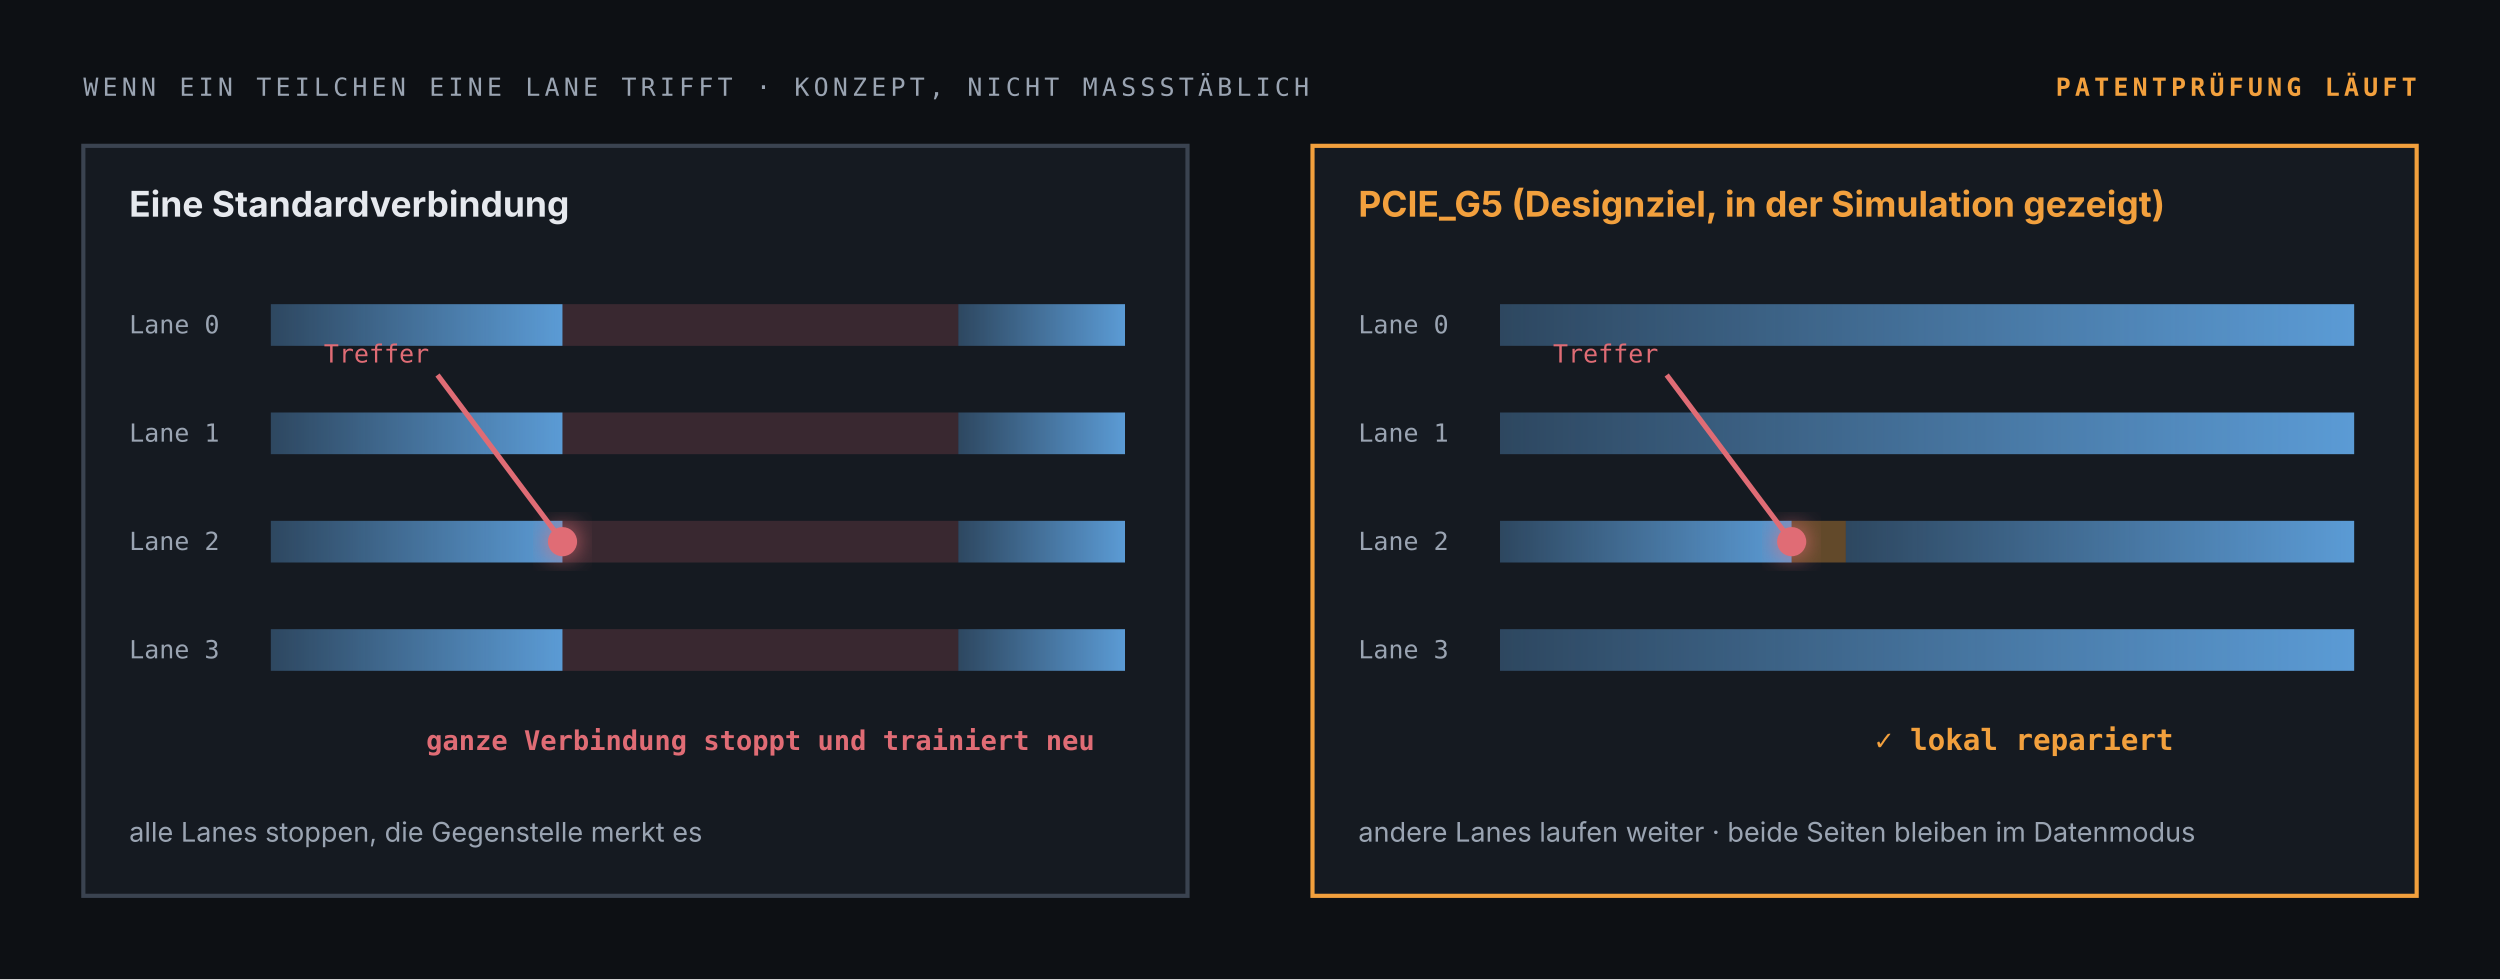
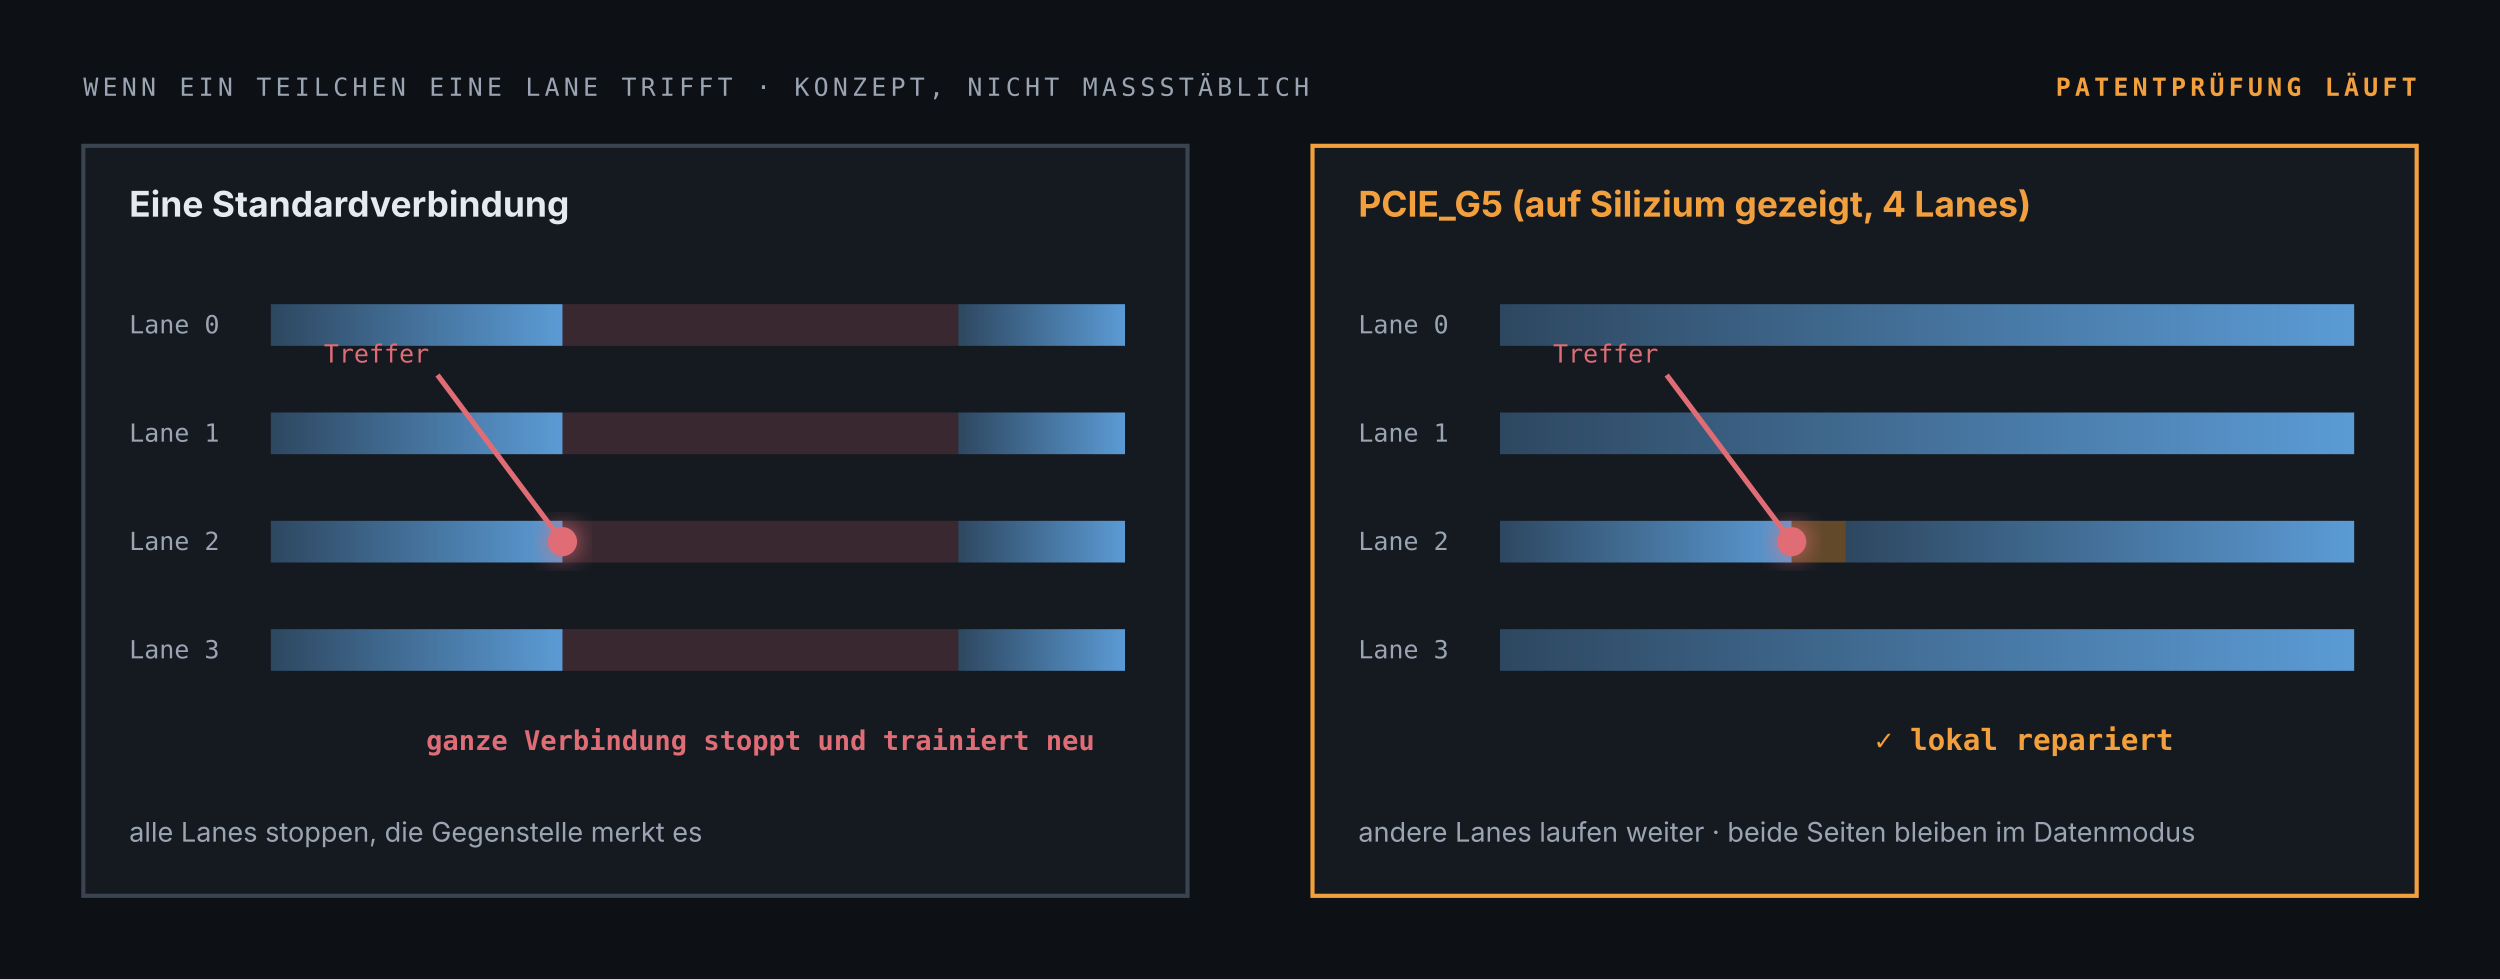
<svg xmlns="http://www.w3.org/2000/svg" viewBox="0 0 1200 470" width="1200" height="470" role="img">
  <rect width="1200" height="470" fill="#0d1014" />
  <defs>
    <filter id="glow" x="-50%" y="-50%" width="200%" height="200%">
      <feGaussianBlur stdDeviation="6" result="b" />
      <feMerge>
        <feMergeNode in="b" />
        <feMergeNode in="SourceGraphic" />
      </feMerge>
    </filter>
    <linearGradient id="gacc" x1="0" x2="1">
      <stop offset="0" stop-color="#f2a03d" stop-opacity=".5" />
      <stop offset="1" stop-color="#f2a03d" />
    </linearGradient>
    <linearGradient id="ggrey" x1="0" x2="1">
      <stop offset="0" stop-color="#59626f" stop-opacity=".5" />
      <stop offset="1" stop-color="#59626f" />
    </linearGradient>
    <linearGradient id="gblue" x1="0" x2="1">
      <stop offset="0" stop-color="#5b9bd5" stop-opacity=".35" />
      <stop offset="1" stop-color="#5b9bd5" />
    </linearGradient>
    <radialGradient id="halo">
      <stop offset="0" stop-color="#f2a03d" stop-opacity=".18" />
      <stop offset="1" stop-color="#f2a03d" stop-opacity="0" />
    </radialGradient>
    <pattern id="die" width="14" height="14" patternUnits="userSpaceOnUse">
      <path d="M14 0H0V14" fill="none" stroke="#1f2630" stroke-width="1" />
    </pattern>
  </defs>
  <text x="40" y="46" font-family="DejaVu Sans Mono, ui-monospace, Menlo, monospace" font-size="12" fill="#9aa4b2" text-anchor="start" font-weight="400" letter-spacing="2">WENN EIN TEILCHEN EINE LANE TRIFFT · KONZEPT, NICHT MASSSTÄBLICH</text>
  <text x="1160" y="46" font-family="DejaVu Sans Mono, ui-monospace, Menlo, monospace" font-size="12" fill="#f2a03d" text-anchor="end" font-weight="700" letter-spacing="2">PATENTPRÜFUNG LÄUFT</text>
  <rect x="40" y="70" width="530" height="360" fill="#151a21" stroke="#3a4350" stroke-width="2" />
  <text x="62" y="104" font-family="Inter, system-ui, -apple-system, Segoe UI, Roboto, sans-serif" font-size="17" fill="#e6e9ee" text-anchor="start" font-weight="700" letter-spacing="0">Eine Standardverbindung</text>
  <text x="62" y="160" font-family="DejaVu Sans Mono, ui-monospace, Menlo, monospace" font-size="12" fill="#9aa4b2" text-anchor="start" font-weight="400" letter-spacing="0">Lane 0</text>
  <rect x="130" y="146" width="140" height="20" fill="url(#gblue)" />
  <rect x="270" y="146" width="190" height="20" fill="#e06c75" opacity=".18" />
  <rect x="460" y="146" width="80" height="20" fill="url(#gblue)" />
  <text x="62" y="212" font-family="DejaVu Sans Mono, ui-monospace, Menlo, monospace" font-size="12" fill="#9aa4b2" text-anchor="start" font-weight="400" letter-spacing="0">Lane 1</text>
  <rect x="130" y="198" width="140" height="20" fill="url(#gblue)" />
  <rect x="270" y="198" width="190" height="20" fill="#e06c75" opacity=".18" />
  <rect x="460" y="198" width="80" height="20" fill="url(#gblue)" />
  <text x="62" y="264" font-family="DejaVu Sans Mono, ui-monospace, Menlo, monospace" font-size="12" fill="#9aa4b2" text-anchor="start" font-weight="400" letter-spacing="0">Lane 2</text>
  <rect x="130" y="250" width="140" height="20" fill="url(#gblue)" />
  <rect x="270" y="250" width="190" height="20" fill="#e06c75" opacity=".18" />
  <rect x="460" y="250" width="80" height="20" fill="url(#gblue)" />
  <text x="62" y="316" font-family="DejaVu Sans Mono, ui-monospace, Menlo, monospace" font-size="12" fill="#9aa4b2" text-anchor="start" font-weight="400" letter-spacing="0">Lane 3</text>
  <rect x="130" y="302" width="140" height="20" fill="url(#gblue)" />
  <rect x="270" y="302" width="190" height="20" fill="#e06c75" opacity=".18" />
  <rect x="460" y="302" width="80" height="20" fill="url(#gblue)" />
  <line x1="210" y1="180" x2="270" y2="260" stroke="#e06c75" stroke-width="2.5" />
  <circle cx="270" cy="260" r="7" fill="#e06c75" filter="url(#glow)" />
  <text x="206" y="174" font-family="DejaVu Sans Mono, ui-monospace, Menlo, monospace" font-size="12" fill="#e06c75" text-anchor="end" font-weight="400" letter-spacing="0">Treffer</text>
  <text x="365" y="360" font-family="DejaVu Sans Mono, ui-monospace, Menlo, monospace" font-size="13" fill="#e06c75" text-anchor="middle" font-weight="700" letter-spacing="0">ganze Verbindung stoppt und trainiert neu</text>
  <text x="62" y="404" font-family="Inter, system-ui, -apple-system, Segoe UI, Roboto, sans-serif" font-size="13" fill="#9aa4b2" text-anchor="start" font-weight="400" letter-spacing="0">alle Lanes stoppen, die Gegenstelle merkt es</text>
  <rect x="630" y="70" width="530" height="360" fill="#151a21" stroke="#f2a03d" stroke-width="2" />
-   <text x="652" y="104" font-family="Inter, system-ui, -apple-system, Segoe UI, Roboto, sans-serif" font-size="17" fill="#f2a03d" text-anchor="start" font-weight="700" letter-spacing="0">PCIE_G5 (Designziel, in der Simulation gezeigt)</text>
+   <text x="652" y="104" font-family="Inter, system-ui, -apple-system, Segoe UI, Roboto, sans-serif" font-size="17" fill="#f2a03d" text-anchor="start" font-weight="700" letter-spacing="0">PCIE_G5 (auf Silizium gezeigt, 4 Lanes)</text>
  <text x="652" y="160" font-family="DejaVu Sans Mono, ui-monospace, Menlo, monospace" font-size="12" fill="#9aa4b2" text-anchor="start" font-weight="400" letter-spacing="0">Lane 0</text>
  <rect x="720" y="146" width="410" height="20" fill="url(#gblue)" />
  <text x="652" y="212" font-family="DejaVu Sans Mono, ui-monospace, Menlo, monospace" font-size="12" fill="#9aa4b2" text-anchor="start" font-weight="400" letter-spacing="0">Lane 1</text>
  <rect x="720" y="198" width="410" height="20" fill="url(#gblue)" />
  <text x="652" y="264" font-family="DejaVu Sans Mono, ui-monospace, Menlo, monospace" font-size="12" fill="#9aa4b2" text-anchor="start" font-weight="400" letter-spacing="0">Lane 2</text>
  <rect x="720" y="250" width="140" height="20" fill="url(#gblue)" />
  <rect x="860" y="250" width="26" height="20" fill="#f2a03d" opacity=".35" />
  <rect x="886" y="250" width="244" height="20" fill="url(#gblue)" />
  <text x="652" y="316" font-family="DejaVu Sans Mono, ui-monospace, Menlo, monospace" font-size="12" fill="#9aa4b2" text-anchor="start" font-weight="400" letter-spacing="0">Lane 3</text>
  <rect x="720" y="302" width="410" height="20" fill="url(#gblue)" />
  <line x1="800" y1="180" x2="860" y2="260" stroke="#e06c75" stroke-width="2.5" />
  <circle cx="860" cy="260" r="7" fill="#e06c75" filter="url(#glow)" />
  <text x="796" y="174" font-family="DejaVu Sans Mono, ui-monospace, Menlo, monospace" font-size="12" fill="#e06c75" text-anchor="end" font-weight="400" letter-spacing="0">Treffer</text>
  <text x="900" y="360" font-family="DejaVu Sans Mono, ui-monospace, Menlo, monospace" font-size="14" fill="#f2a03d" text-anchor="start" font-weight="700" letter-spacing="0">✓ lokal repariert</text>
  <text x="652" y="404" font-family="Inter, system-ui, -apple-system, Segoe UI, Roboto, sans-serif" font-size="13" fill="#9aa4b2" text-anchor="start" font-weight="400" letter-spacing="0">andere Lanes laufen weiter · beide Seiten bleiben im Datenmodus</text>
</svg>
